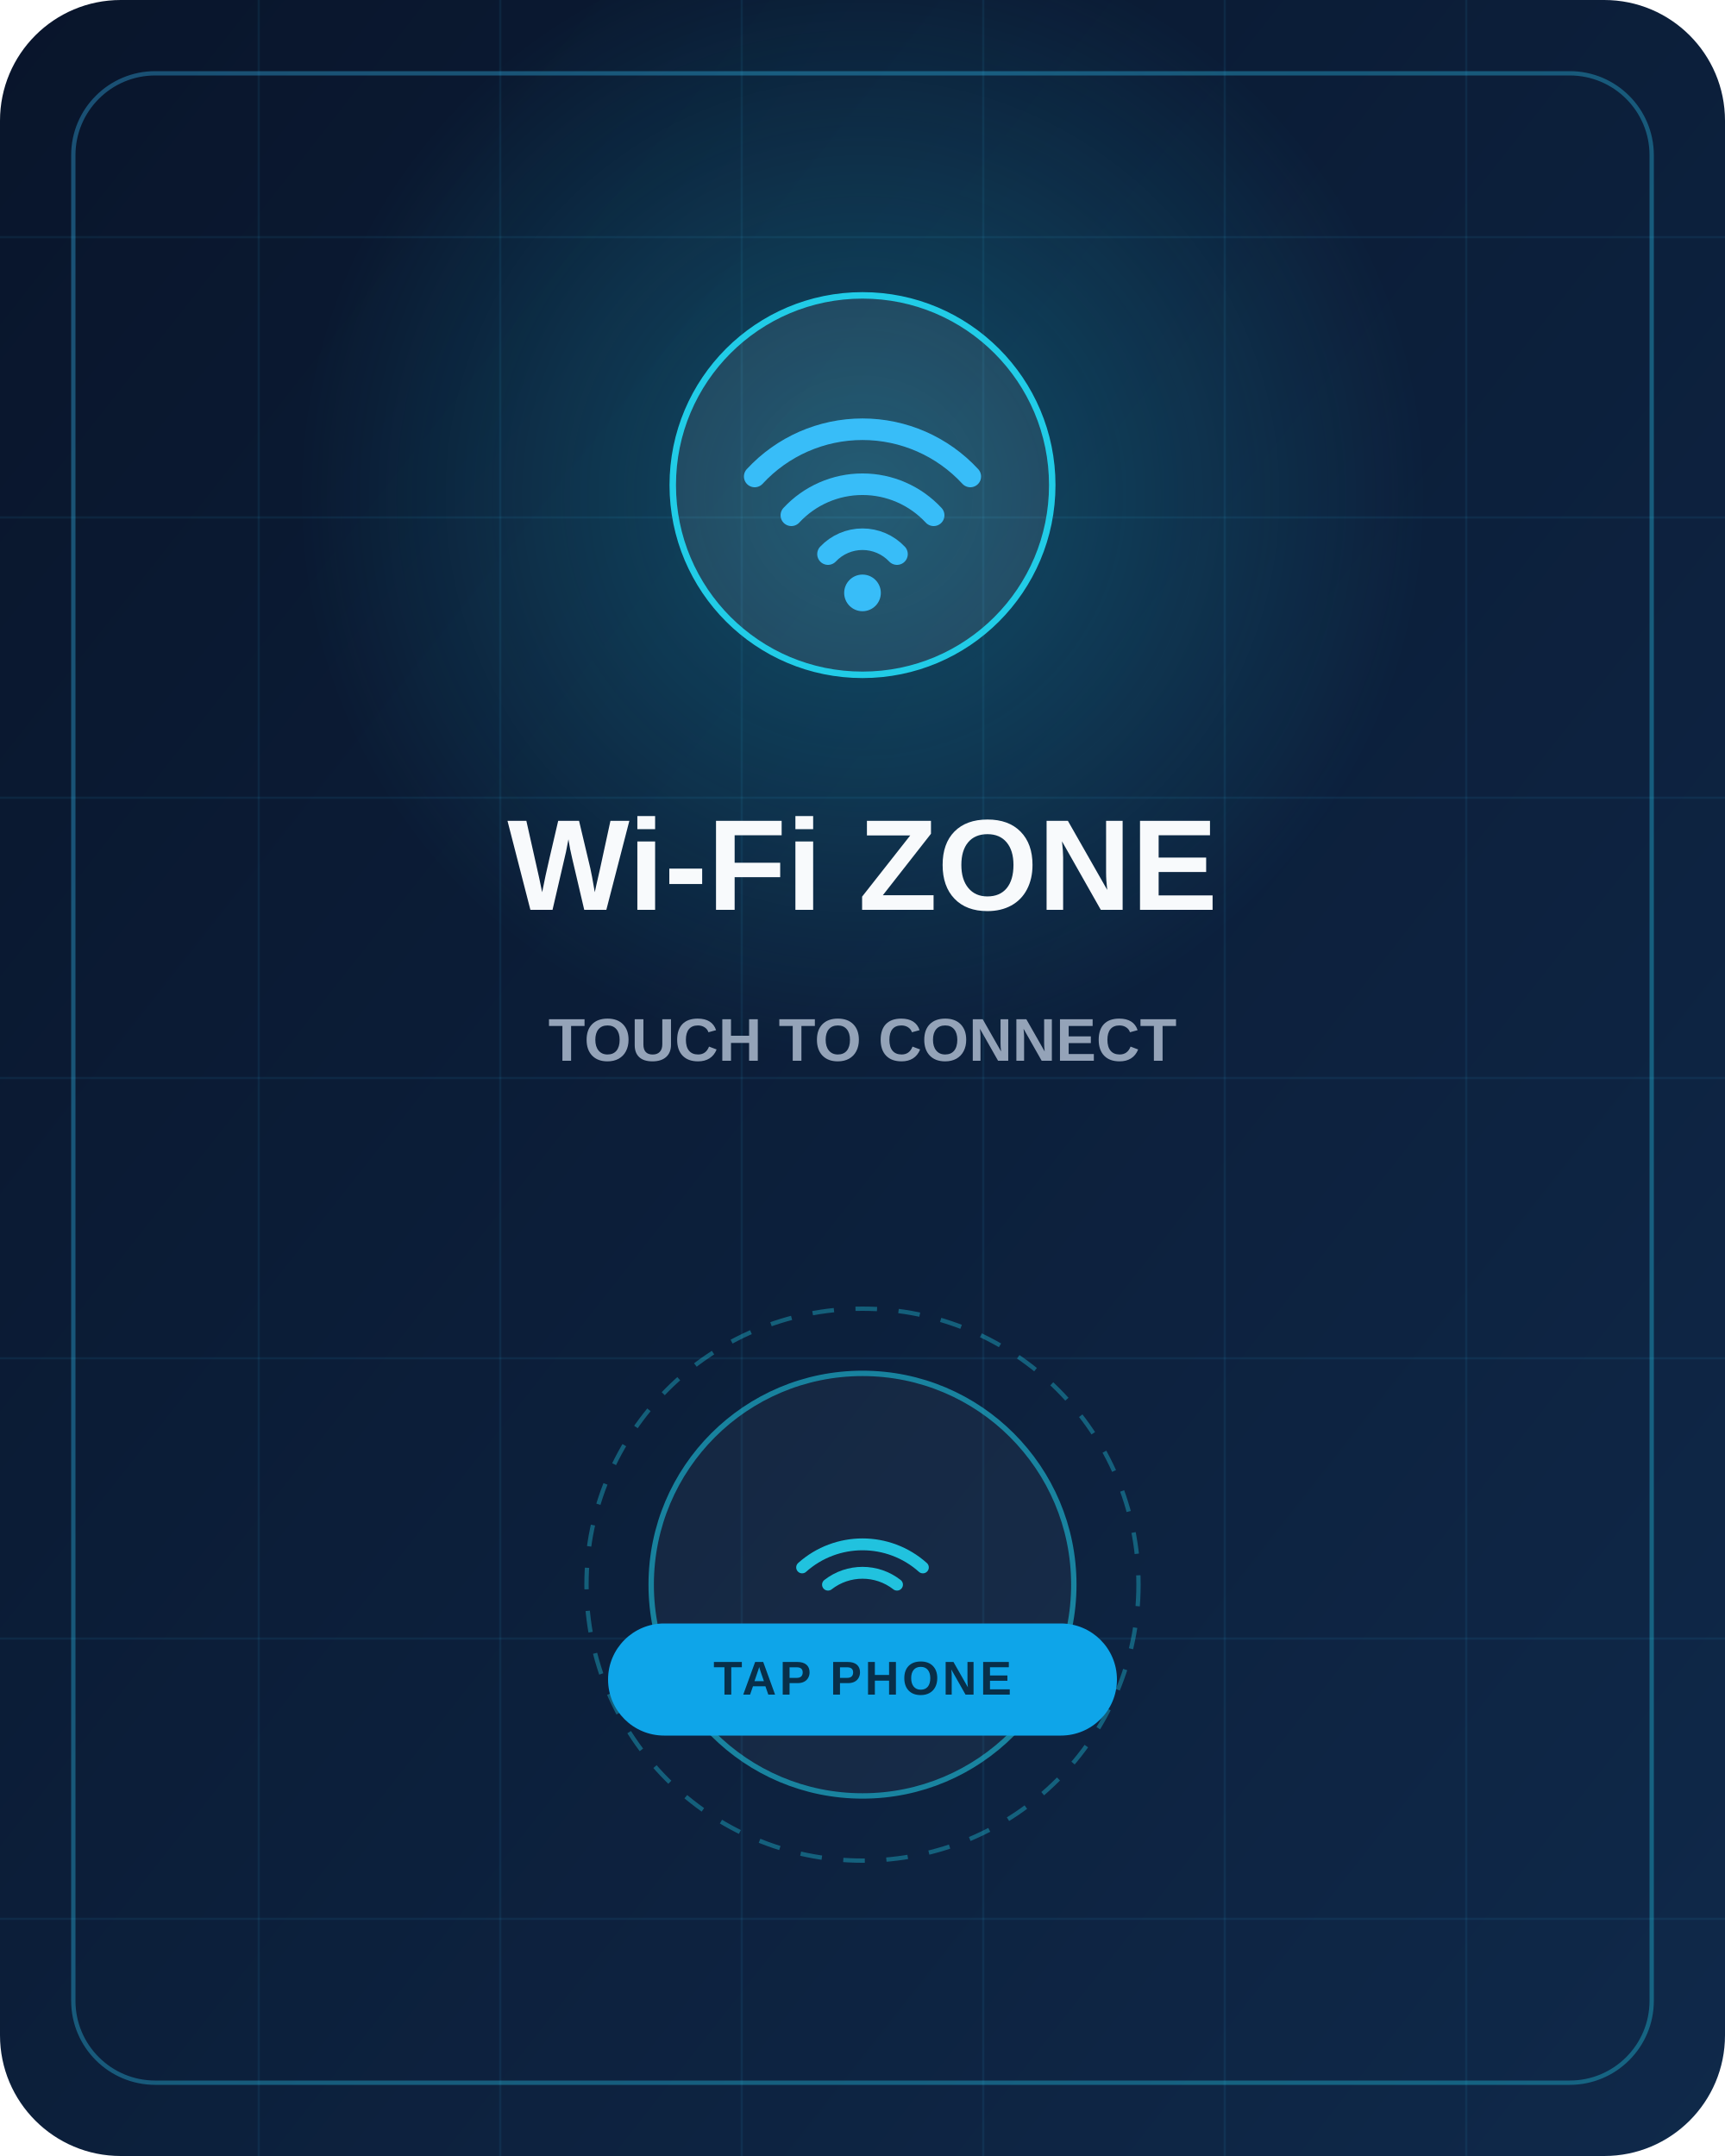
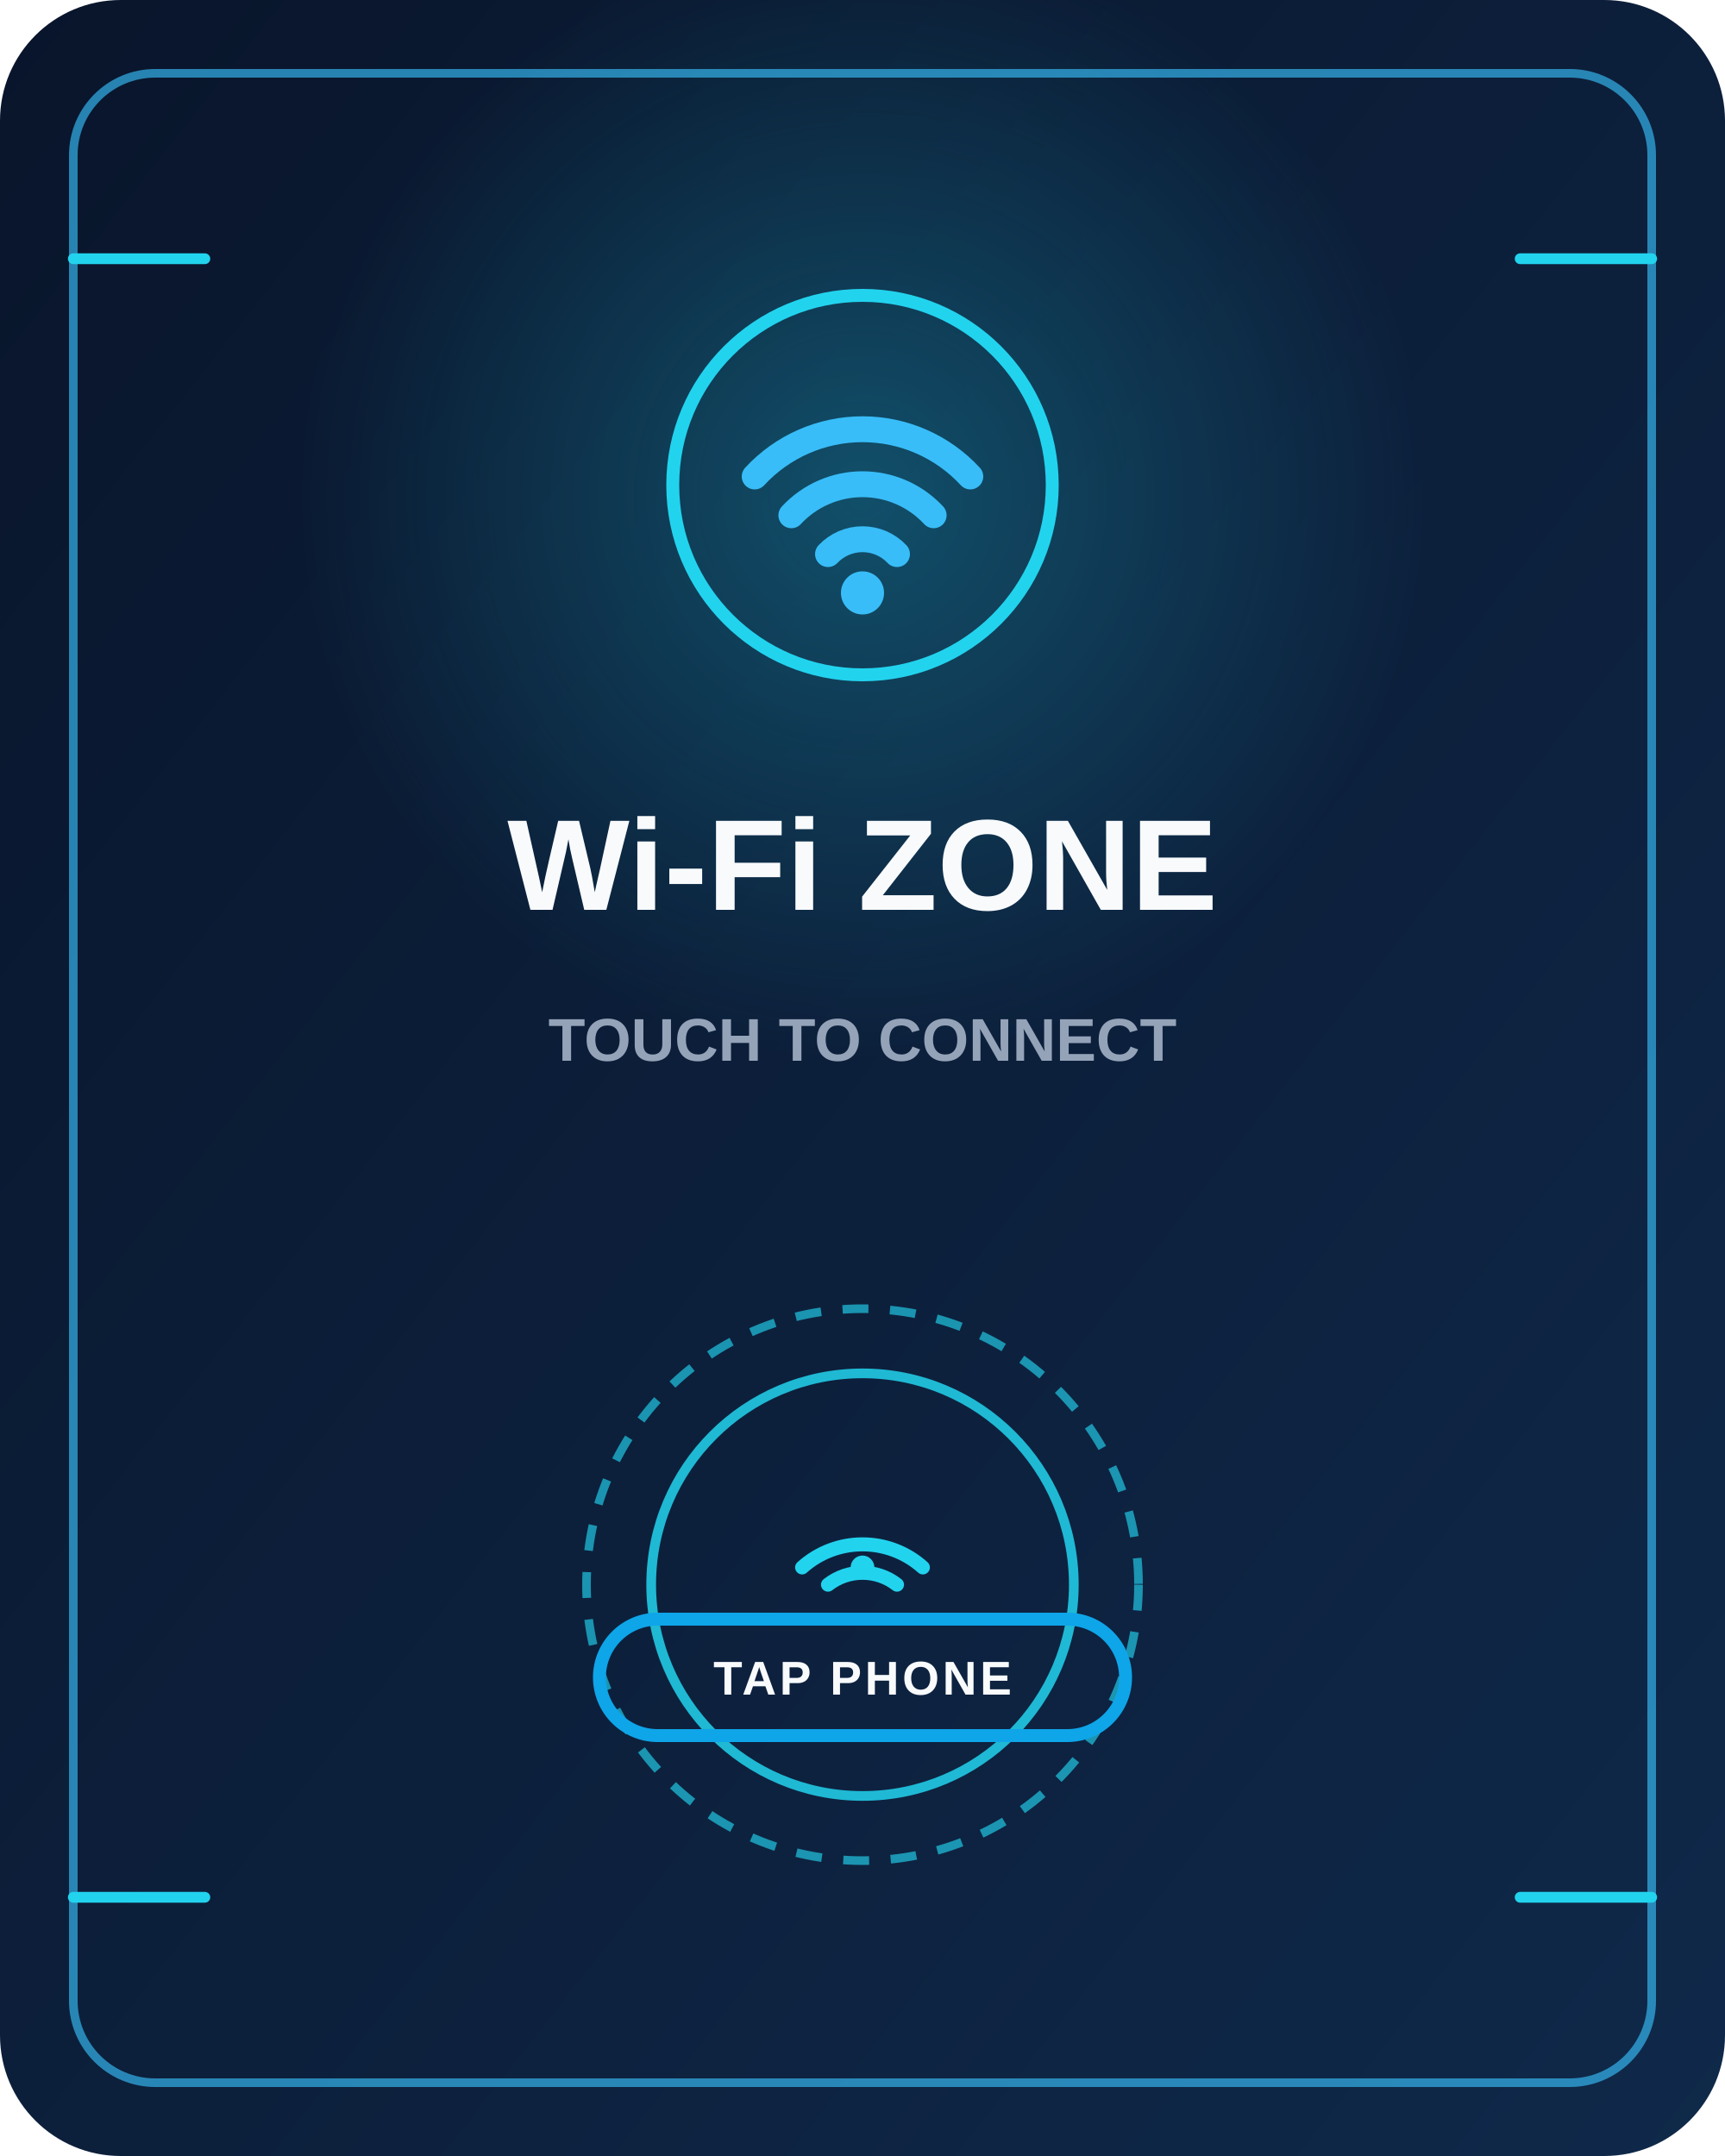
<svg xmlns="http://www.w3.org/2000/svg" width="800" height="1000" viewBox="0 0 800 1000">
  <defs>
    <linearGradient id="bg-02" x1="0%" y1="0%" x2="100%" y2="100%">
      <stop offset="0%" stop-color="#09152B" />
      <stop offset="100%" stop-color="#0F294A" />
    </linearGradient>
    <linearGradient id="acc-02" x1="0%" y1="0%" x2="100%" y2="100%">
      <stop offset="0%" stop-color="#38BDF8" />
      <stop offset="100%" stop-color="#22D3EE" />
    </linearGradient>
    <radialGradient id="glow-02" cx="50%" cy="50%" r="50%">
      <stop offset="0%" stop-color="#22D3EE" stop-opacity="0.28" />
      <stop offset="100%" stop-color="#22D3EE" stop-opacity="0" />
    </radialGradient>
    <clipPath id="clip-02">
      <rect width="800" height="1000" rx="56" />
    </clipPath>
  </defs>
  <g clip-path="url(#clip-02)">
    <rect width="800" height="1000" rx="56" fill="url(#bg-02)" />
    <circle cx="400" cy="230" r="260" fill="url(#glow-02)" />
-     <line x1="0" y1="110" x2="800" y2="110" stroke="#38BDF8" stroke-width="1" opacity="0.08" />
-     <line x1="0" y1="240" x2="800" y2="240" stroke="#38BDF8" stroke-width="1" opacity="0.08" />
-     <line x1="0" y1="370" x2="800" y2="370" stroke="#38BDF8" stroke-width="1" opacity="0.08" />
-     <line x1="0" y1="500" x2="800" y2="500" stroke="#38BDF8" stroke-width="1" opacity="0.08" />
-     <line x1="0" y1="630" x2="800" y2="630" stroke="#38BDF8" stroke-width="1" opacity="0.08" />
-     <line x1="0" y1="760" x2="800" y2="760" stroke="#38BDF8" stroke-width="1" opacity="0.08" />
-     <line x1="0" y1="890" x2="800" y2="890" stroke="#38BDF8" stroke-width="1" opacity="0.08" />
-     <line x1="120" y1="0" x2="120" y2="1000" stroke="#38BDF8" stroke-width="1" opacity="0.08" />
-     <line x1="232" y1="0" x2="232" y2="1000" stroke="#38BDF8" stroke-width="1" opacity="0.08" />
-     <line x1="344" y1="0" x2="344" y2="1000" stroke="#38BDF8" stroke-width="1" opacity="0.08" />
-     <line x1="456" y1="0" x2="456" y2="1000" stroke="#38BDF8" stroke-width="1" opacity="0.08" />
-     <line x1="568" y1="0" x2="568" y2="1000" stroke="#38BDF8" stroke-width="1" opacity="0.08" />
-     <line x1="680" y1="0" x2="680" y2="1000" stroke="#38BDF8" stroke-width="1" opacity="0.08" />
-     <rect x="34" y="34" width="732" height="932" rx="38" fill="none" stroke="url(#acc-02)" stroke-width="2" opacity="0.35" />
-     <circle cx="400" cy="225" r="88" fill="rgba(255,255,255,0.08)" stroke="#22D3EE" stroke-width="3" opacity="0.95" />
-     <g fill="none" stroke="#38BDF8" stroke-width="10" stroke-linecap="round">
+     <rect x="34" y="34" width="732" height="932" rx="38" fill="none" stroke="#38BDF8" stroke-width="4" opacity="0.65" />
+     <path d="M 34 120 H 95 M 705 120 H 766 M 34 880 H 95 M 705 880 H 766" stroke="#22D3EE" stroke-width="5" stroke-linecap="round" />
+     <circle cx="400" cy="225" r="88" fill="none" stroke="#22D3EE" stroke-width="6" />
+     <g fill="none" stroke="#38BDF8" stroke-width="12" stroke-linecap="round">
      <path d="M 350 221 A 68 68 0 0 1 450 221" />
      <path d="M 367 239 A 45 45 0 0 1 433 239" />
      <path d="M 384 257 A 22 22 0 0 1 416 257" />
    </g>
-     <circle cx="400" cy="275" r="8.5" fill="#38BDF8" />
-     <circle cx="400" cy="735" r="128" fill="none" stroke="#22D3EE" stroke-width="2" stroke-dasharray="10 10" opacity="0.35" />
-     <circle cx="400" cy="735" r="98" fill="rgba(255,255,255,0.07)" stroke="#22D3EE" stroke-width="2.5" opacity="0.55" />
-     <g fill="none" stroke="#22D3EE" stroke-width="5.5" stroke-linecap="round" opacity="0.9">
+     <circle cx="400" cy="275" r="10" fill="#38BDF8" />
+     <circle cx="400" cy="735" r="128" fill="none" stroke="#22D3EE" stroke-width="4" stroke-dasharray="12 10" opacity="0.65" />
+     <circle cx="400" cy="735" r="98" fill="none" stroke="#22D3EE" stroke-width="4.5" opacity="0.85" />
+     <g fill="none" stroke="#22D3EE" stroke-width="6.5" stroke-linecap="round">
      <path d="M 382 701 A 26 26 0 0 1 382 733" transform="rotate(-90 400 717)" />
      <path d="M 390 689 A 42 42 0 0 1 390 745" transform="rotate(-90 400 717)" />
    </g>
-     <rect x="282" y="753" width="236" height="52" rx="26" fill="#0EA5E9" />
-     <text x="400" y="786" text-anchor="middle" font-family="Outfit, Arial, sans-serif" font-size="22" font-weight="800" letter-spacing="1.5" fill="#082F49">TAP PHONE</text>
+     <circle cx="400" cy="727" r="5.5" fill="#22D3EE" />
+     <rect x="278" y="751" width="244" height="54" rx="27" fill="none" stroke="#0EA5E9" stroke-width="6" />
+     <text x="400" y="786" text-anchor="middle" font-family="Outfit, Arial, sans-serif" font-size="22" font-weight="900" letter-spacing="1.5" fill="#F8FAFC">TAP PHONE</text>
    <text x="400" y="422" text-anchor="middle" font-family="Outfit, 'Noto Sans KR', Arial, sans-serif" font-size="60" font-weight="900" fill="#F8FAFC">Wi-Fi ZONE</text>
    <text x="400" y="492" text-anchor="middle" font-family="'Noto Sans KR', Arial, sans-serif" font-size="28" font-weight="700" fill="#94A3B8">TOUCH TO CONNECT</text>
  </g>
</svg>
